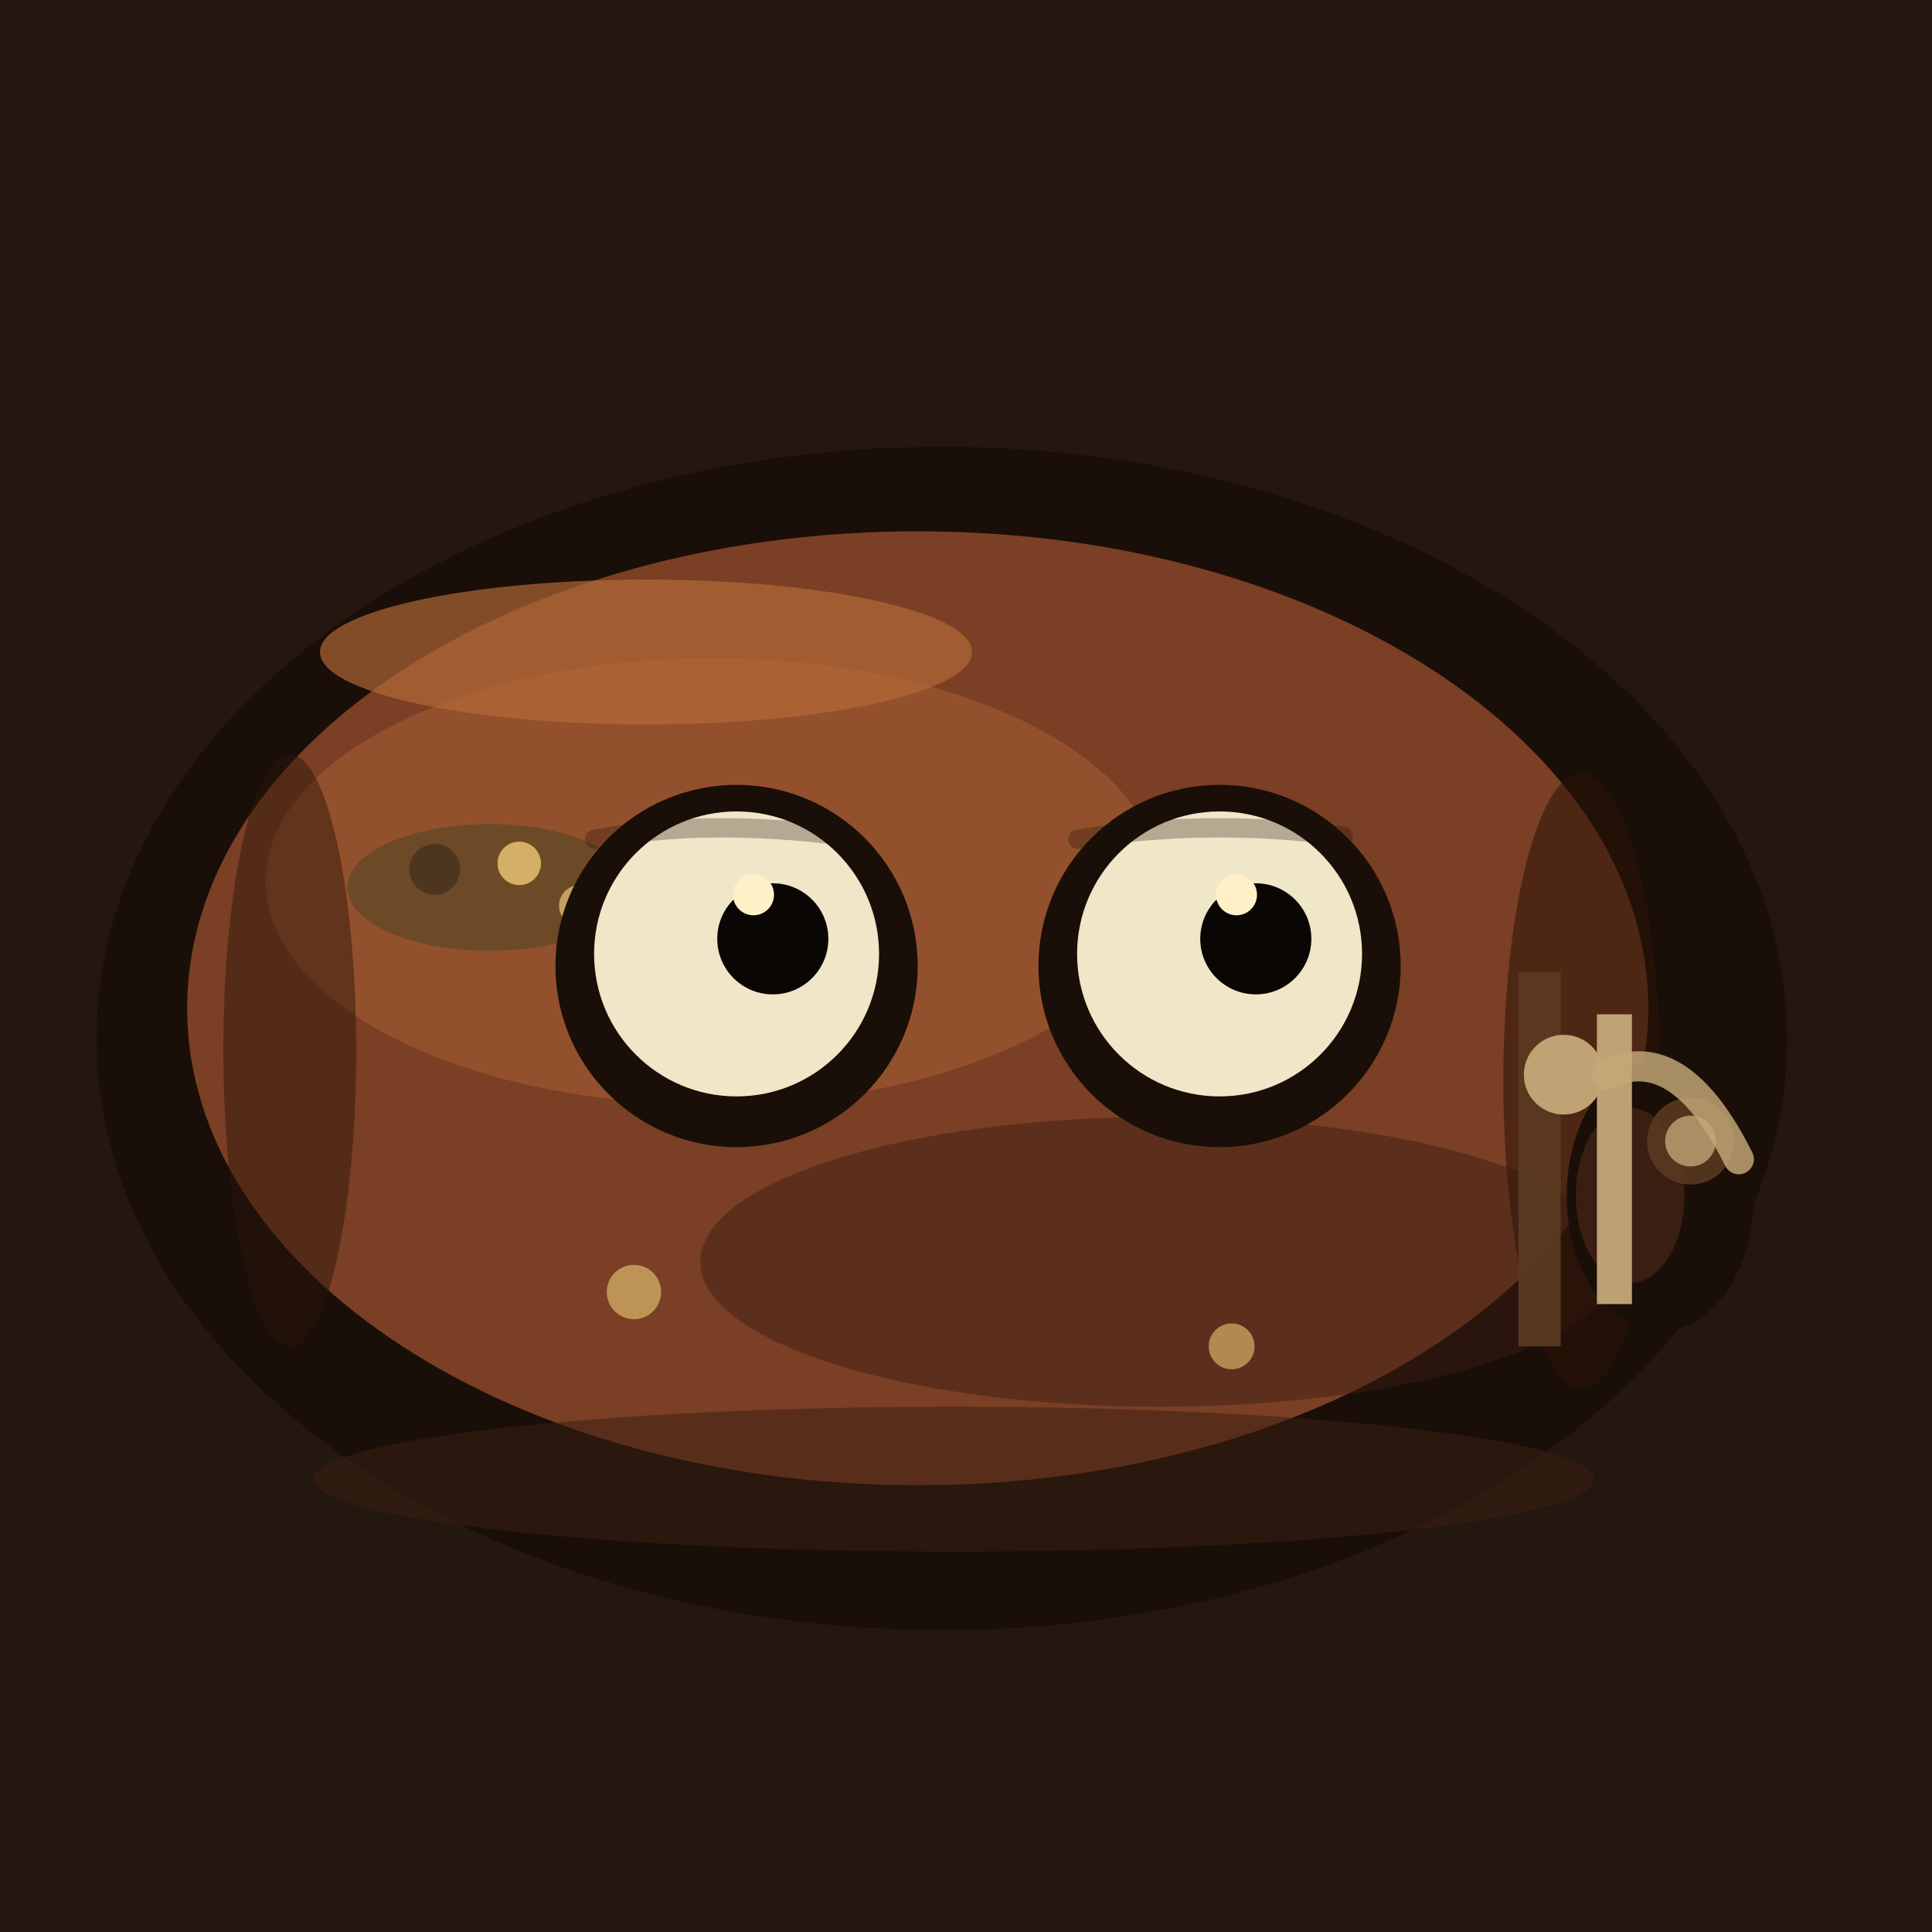
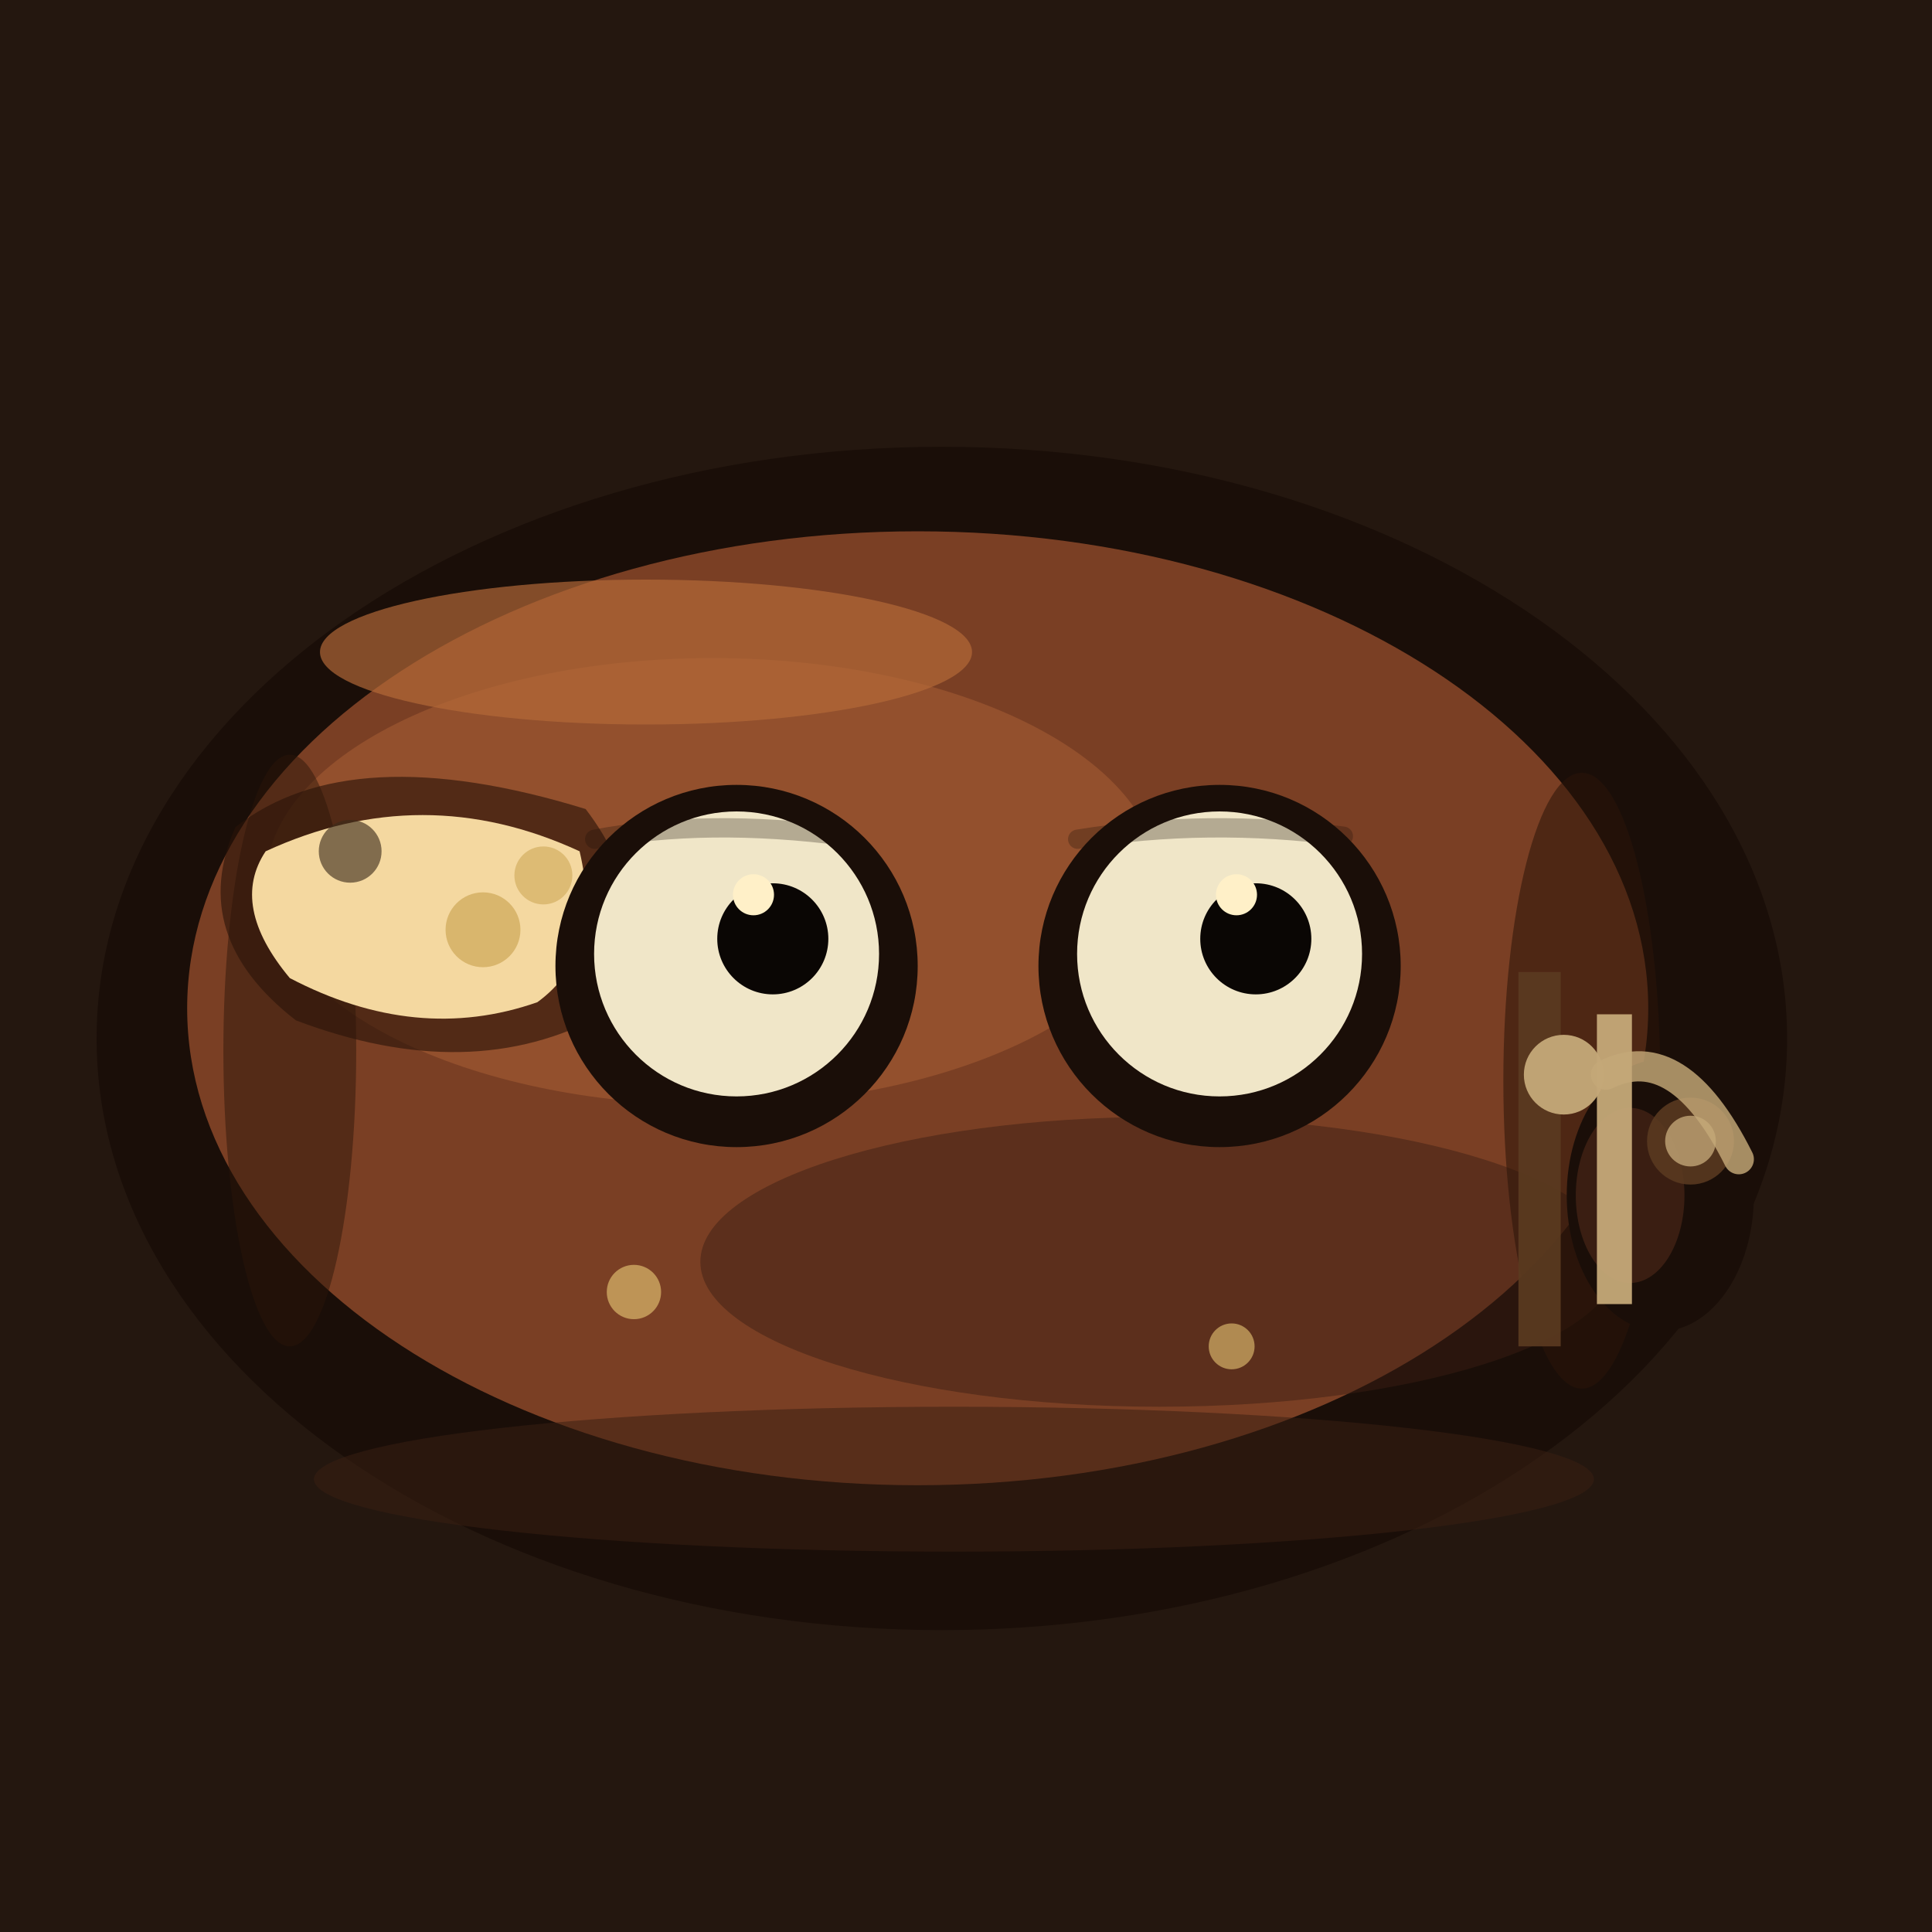
<svg xmlns="http://www.w3.org/2000/svg" viewBox="0 0 32 32" role="img" aria-label="ha.ggis — The Wee Chieftain haggis icon">
  <rect width="32" height="32" fill="#24170f" />
  <ellipse cx="15.6" cy="17.2" rx="14" ry="9.8" fill="#1a0e08" />
  <ellipse cx="15.2" cy="16.7" rx="12.1" ry="7.9" fill="#7a3f24" />
  <ellipse cx="11.8" cy="14.6" rx="7.4" ry="3.7" fill="#9c5630" opacity="0.72" />
  <ellipse cx="19.2" cy="20.9" rx="7.6" ry="2.4" fill="#3a1e12" opacity="0.48" />
  <ellipse cx="10.7" cy="10.8" rx="5.4" ry="1.2" fill="#b46a38" opacity="0.68" />
  <ellipse cx="15.8" cy="24.5" rx="10.6" ry="1.2" fill="#3a1e12" opacity="0.52" />
  <ellipse cx="4.8" cy="17.4" rx="1.1" ry="4.9" fill="#2a1408" opacity="0.48" />
  <ellipse cx="26.2" cy="17.9" rx="1.3" ry="5.1" fill="#2a1408" opacity="0.55" />
  <ellipse cx="27.5" cy="19.8" rx="1.55" ry="2.25" fill="#1a0e08" />
  <ellipse cx="27.0" cy="19.8" rx="0.9" ry="1.45" fill="#3a1e12" />
  <rect x="25.15" y="16.1" width="0.7" height="6.2" fill="#5a3a20" opacity="0.92" />
  <rect x="26.45" y="16.8" width="0.58" height="4.8" fill="#c4a878" opacity="0.95" />
  <circle cx="25.9" cy="17.8" r="0.66" fill="#c4a878" opacity="0.96" />
  <circle cx="28.0" cy="18.9" r="0.72" fill="#5a3a20" opacity="0.86" />
  <circle cx="28.0" cy="18.9" r="0.42" fill="#c4a878" opacity="0.78" />
  <path d="M 26.6,17.8 Q 27.8,17.2 28.8,19.2" fill="none" stroke="#c4a878" stroke-width="0.5" stroke-linecap="round" opacity="0.82" />
-   <ellipse cx="8.1" cy="14.7" rx="2.35" ry="1.05" fill="#6a4a28" opacity="0.96" />
-   <circle cx="7.2" cy="14.4" r="0.42" fill="#3a2a1a" opacity="0.62" />
-   <circle cx="8.6" cy="14.3" r="0.36" fill="#d8b46a" opacity="0.95" />
-   <circle cx="9.6" cy="15" r="0.34" fill="#d8b46a" opacity="0.82" />
+   <path d="M 3.9,13.7 Q 5.8,12.2 9.7,13.4 Q 11.0,15.1 10.0,16.8 Q 7.8,18.0 4.9,16.9 Q 3.1,15.5 3.9,13.7" fill="#2a1408" opacity="0.62" />
+   <path d="M 4.4,14.1 Q 7.0,12.9 9.6,14.1 Q 10.0,15.8 8.9,16.6 Q 6.9,17.3 4.8,16.2 Q 3.8,15.0 4.4,14.1" fill="#f4d8a0" />
+   <circle cx="5.8" cy="14.1" r="0.52" fill="#3a2a1a" opacity="0.62" />
+   <circle cx="8.0" cy="15.4" r="0.62" fill="#d8b46a" opacity="0.95" />
+   <circle cx="9.0" cy="14.5" r="0.48" fill="#d8b46a" opacity="0.82" />
  <circle cx="10.5" cy="21.4" r="0.45" fill="#d8b46a" opacity="0.72" />
  <circle cx="21.6" cy="15" r="0.45" fill="#d8b46a" opacity="0.76" />
  <circle cx="20.4" cy="22.3" r="0.38" fill="#d8b46a" opacity="0.68" />
  <circle cx="12.2" cy="16.0" r="3.0" fill="#1a0e08" />
  <circle cx="20.2" cy="16.0" r="3.0" fill="#1a0e08" />
  <circle cx="12.2" cy="15.8" r="2.36" fill="#f0e6c8" />
  <circle cx="20.2" cy="15.8" r="2.36" fill="#f0e6c8" />
  <circle cx="12.8" cy="15.55" r="0.92" fill="#0a0604" />
  <circle cx="20.8" cy="15.55" r="0.92" fill="#0a0604" />
  <circle cx="12.48" cy="14.82" r="0.34" fill="#fff0c8" />
  <circle cx="20.48" cy="14.82" r="0.34" fill="#fff0c8" />
  <path d="M 9.85,13.9 Q 11.7,13.55 14.0,13.85" fill="none" stroke="#1a0e08" stroke-width="0.32" stroke-linecap="round" opacity="0.28" />
  <path d="M 17.85,13.9 Q 20.0,13.55 22.25,13.85" fill="none" stroke="#1a0e08" stroke-width="0.32" stroke-linecap="round" opacity="0.28" />
</svg>
